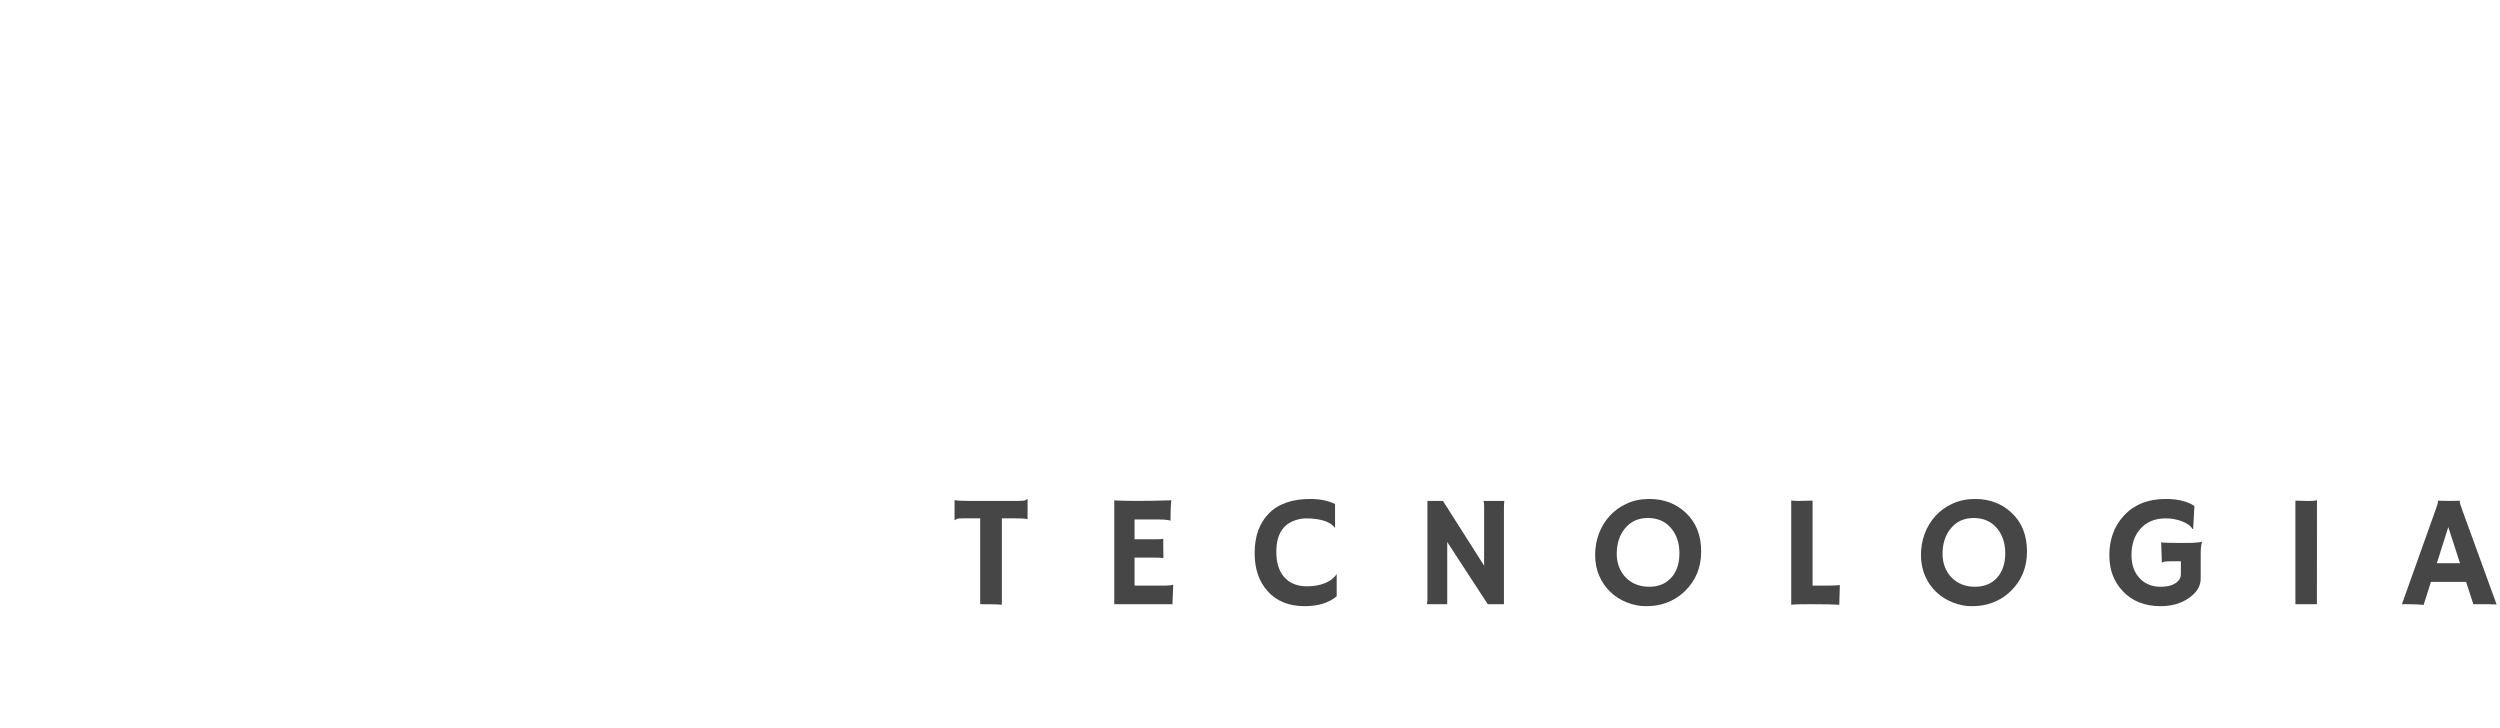
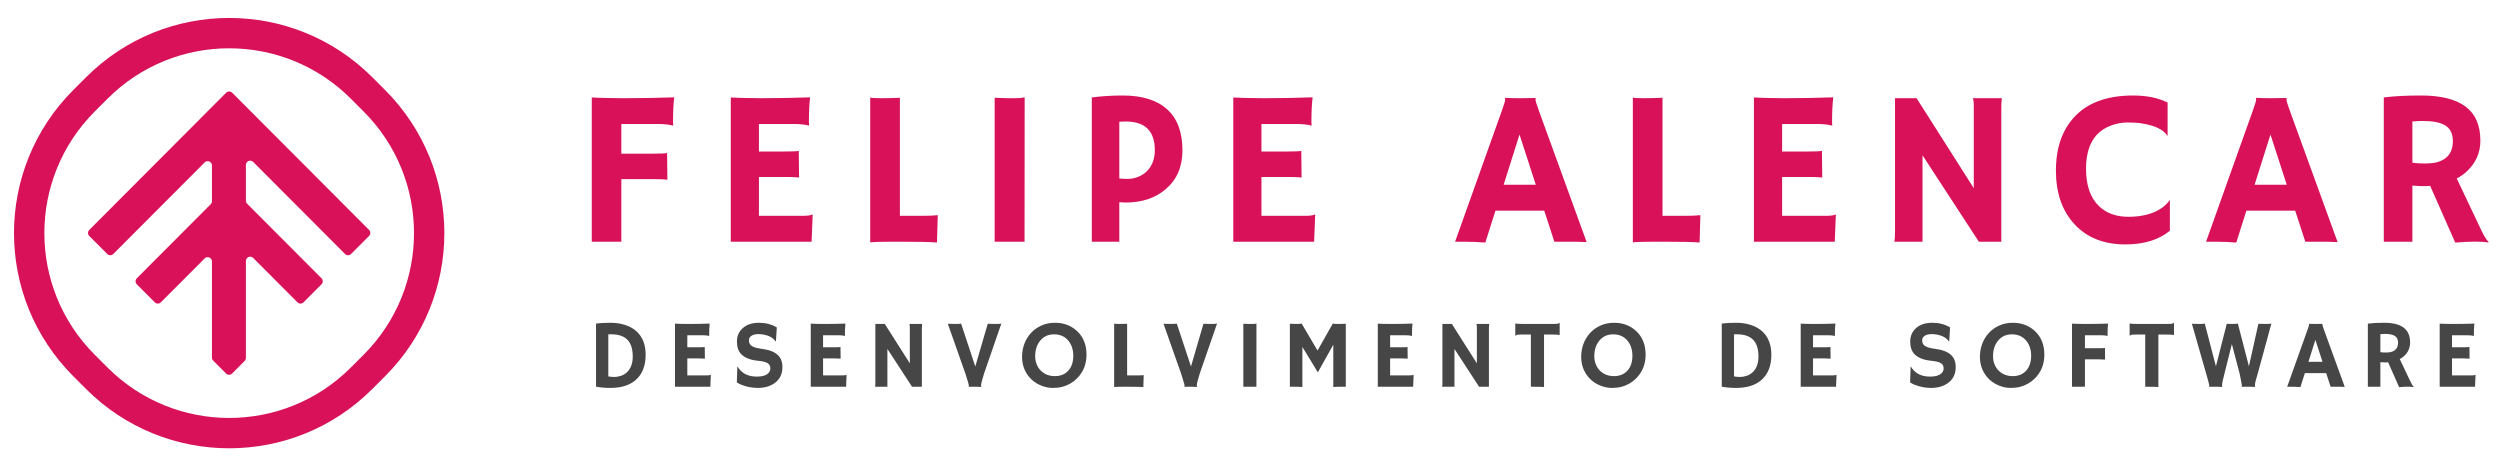
- <svg xmlns="http://www.w3.org/2000/svg" width="220" height="64" viewBox="0 0 220 64" fill="none">
-   <mask id="mask0_76_38" style="mask-type:alpha" maskUnits="userSpaceOnUse" x="0" y="0" width="64" height="64">
-     <rect width="64" height="63.858" fill="inheritColor" />
+ <svg xmlns="http://www.w3.org/2000/svg" width="362" height="67" viewBox="0 0 362 67" fill="none">
+   <mask id="mask0_327_61" style="mask-type:alpha" maskUnits="userSpaceOnUse" x="0" y="0" width="66" height="67">
+     <rect y="0.573" width="66" height="65.853" fill="#D81159" />
  </mask>
-   <g mask="url(#mask0_76_38)">
-     <path fill-rule="evenodd" clip-rule="evenodd" d="M15.103 13.3L13.302 15.1C3.871 24.532 3.871 39.823 13.302 49.255L15.103 51.055C24.534 60.487 39.826 60.487 49.257 51.055L51.058 49.255C60.489 39.823 60.489 24.532 51.058 15.1L49.257 13.3C39.826 3.868 24.534 3.868 15.103 13.3ZM10.288 12.087C-0.807 23.183 -0.807 41.172 10.288 52.268L12.089 54.069C23.185 65.165 41.175 65.165 52.271 54.069L54.071 52.268C65.167 41.172 65.167 23.183 54.071 12.087L52.271 10.286C41.175 -0.81 23.185 -0.81 12.089 10.286L10.288 12.087Z" fill="inheritColor" />
+   <g mask="url(#mask0_327_61)">
+     <path fill-rule="evenodd" clip-rule="evenodd" d="M15.575 14.289L13.718 16.145C3.992 25.872 3.992 41.641 13.718 51.367L15.575 53.224C25.301 62.95 41.07 62.95 50.797 53.224L52.653 51.367C62.38 41.641 62.38 25.872 52.653 16.145L50.797 14.289C41.07 4.562 25.301 4.562 15.575 14.289ZM10.61 13.037C-0.833 24.48 -0.833 43.032 10.61 54.475L12.467 56.332C23.91 67.774 42.462 67.774 53.904 56.332L55.761 54.475C67.204 43.032 67.204 24.48 55.761 13.037L53.904 11.181C42.462 -0.262 23.91 -0.262 12.467 11.181L10.61 13.037Z" fill="#D81159" />
  </g>
-   <path d="M51.82 32.577L49.294 35.109C49.06 35.343 48.681 35.343 48.447 35.109L35.551 22.182C35.174 21.804 34.528 22.072 34.528 22.606V27.63C34.528 27.789 34.592 27.941 34.704 28.053L45.143 38.517C45.377 38.752 45.377 39.131 45.143 39.365L42.617 41.897C42.383 42.132 42.004 42.132 41.77 41.897L35.551 35.663C35.174 35.285 34.528 35.553 34.528 36.087V49.7C34.528 49.858 34.465 50.011 34.353 50.123L32.59 51.891C32.356 52.125 31.977 52.125 31.743 51.891L29.934 50.078C29.822 49.966 29.759 49.813 29.759 49.654L29.759 36.155C29.759 35.621 29.114 35.353 28.737 35.731L22.585 41.897C22.351 42.132 21.972 42.132 21.738 41.897L19.212 39.365C18.978 39.131 18.978 38.752 19.212 38.517L29.584 28.121C29.696 28.009 29.759 27.857 29.759 27.698V22.674C29.759 22.139 29.114 21.872 28.737 22.25L15.908 35.109C15.674 35.343 15.295 35.343 15.061 35.109L12.535 32.577C12.301 32.342 12.301 31.963 12.535 31.729L31.754 12.465C31.988 12.23 32.367 12.23 32.601 12.465L51.82 31.729C52.054 31.963 52.054 32.342 51.82 32.577Z" fill="inheritColor" />
-   <path d="M95.347 23.188C94.847 23.135 94.201 23.109 93.409 23.109H88.675V32.172H84.394V11.281C84.675 11.302 84.998 11.318 85.362 11.328L86.519 11.359C87.31 11.38 88.133 11.391 88.987 11.391C91.55 11.391 93.998 11.349 96.331 11.266C96.216 12.182 96.159 13.406 96.159 14.938C96.159 15.104 96.17 15.229 96.19 15.312L96.159 15.359C95.607 15.203 94.836 15.125 93.847 15.125H88.675V19.422H93.237C94.383 19.422 95.071 19.391 95.3 19.328L95.347 23.188Z" fill="inheritColor" />
-   <path d="M114.975 28.422C115.621 28.422 116.069 28.359 116.319 28.234L116.382 28.25L116.225 32.172H104.522V11.281C104.804 11.302 105.116 11.318 105.46 11.328L106.554 11.359C107.283 11.38 108.074 11.391 108.929 11.391C111.314 11.391 113.673 11.349 116.007 11.266C115.892 12.182 115.835 13.406 115.835 14.938C115.835 15.104 115.845 15.229 115.866 15.312L115.835 15.359C115.293 15.203 114.522 15.125 113.522 15.125H108.6V19.109H112.304C113.449 19.109 114.137 19.078 114.366 19.016L114.413 22.875C113.913 22.823 113.267 22.797 112.475 22.797H108.6V28.422H114.975Z" fill="inheritColor" />
-   <path d="M134.026 11C135.974 11 137.635 11.338 139.01 12.016V16.797L138.979 16.828C138.396 15.932 137.167 15.338 135.292 15.047C134.74 14.953 134.042 14.906 133.198 14.906C132.354 14.906 131.526 15.068 130.714 15.391C129.901 15.703 129.234 16.151 128.714 16.734C127.703 17.87 127.198 19.49 127.198 21.594C127.198 24.042 127.839 25.865 129.12 27.062C130.182 28.062 131.589 28.562 133.339 28.562C135.318 28.562 136.922 28.141 138.151 27.297C138.599 26.995 138.979 26.62 139.292 26.172L139.339 26.203V30.578C137.745 31.901 135.599 32.562 132.901 32.562C129.724 32.562 127.234 31.552 125.432 29.531C123.703 27.604 122.839 25.052 122.839 21.875C122.839 18.51 123.786 15.859 125.682 13.922C127.599 11.974 130.38 11 134.026 11Z" fill="inheritColor" />
-   <path d="M148.952 32.297C148.056 32.214 147.009 32.172 145.811 32.172H144.577L151.374 13.125C151.676 12.271 151.827 11.776 151.827 11.641C151.827 11.495 151.821 11.406 151.811 11.375L151.827 11.344C152.504 11.375 153.223 11.391 153.983 11.391C154.608 11.391 155.358 11.38 156.233 11.359L156.249 11.391C156.228 11.432 156.217 11.49 156.217 11.562C156.217 11.76 156.374 12.287 156.686 13.141L163.624 32.219C163.415 32.208 163.17 32.203 162.889 32.203C162.889 32.203 162.618 32.193 162.077 32.172C161.816 32.172 161.582 32.172 161.374 32.172H158.952L157.483 27.672H150.42L148.952 32.297ZM156.264 23.922L153.905 16.656L151.608 23.922H156.264Z" fill="inheritColor" />
-   <path d="M182.862 12.547L182.565 17.141L182.455 17.172C181.685 16.016 180.372 15.266 178.518 14.922C177.935 14.807 177.372 14.75 176.83 14.75C176.299 14.75 175.841 14.797 175.455 14.891C175.08 14.984 174.758 15.12 174.487 15.297C173.914 15.672 173.627 16.162 173.627 16.766C173.627 17.557 173.877 18.151 174.377 18.547C175.002 19.026 176.039 19.365 177.487 19.562C178.935 19.75 180.096 20.01 180.971 20.344C181.846 20.677 182.565 21.099 183.127 21.609C184.19 22.568 184.721 23.922 184.721 25.672C184.721 27.963 183.856 29.729 182.127 30.969C180.648 32.031 178.784 32.562 176.534 32.562C174.721 32.562 172.929 32.219 171.159 31.531C170.575 31.302 170.065 31.037 169.627 30.734L169.799 25.516L169.862 25.469C171.153 27.698 173.273 28.812 176.221 28.812C178.315 28.812 179.7 28.307 180.377 27.297C180.606 26.953 180.721 26.573 180.721 26.156C180.721 25.729 180.653 25.38 180.518 25.109C180.383 24.828 180.159 24.588 179.846 24.391C179.242 23.995 178.226 23.729 176.799 23.594C175.372 23.458 174.205 23.203 173.299 22.828C172.393 22.453 171.669 21.99 171.127 21.438C170.148 20.438 169.659 19.042 169.659 17.25C169.659 15.396 170.31 13.896 171.612 12.75C172.935 11.583 174.716 11 176.955 11C179.205 11 181.174 11.516 182.862 12.547Z" fill="inheritColor" />
-   <path d="M200.631 32.266C200.131 32.203 198.845 32.172 196.772 32.172H196.272V14.891H193.178C192.261 14.891 191.72 14.938 191.553 15.031C191.386 15.125 191.256 15.208 191.162 15.281L191.115 15.266V11.266L191.162 11.219C191.506 11.333 192.433 11.391 193.944 11.391H203.74C204.657 11.391 205.199 11.344 205.365 11.25C205.532 11.156 205.662 11.073 205.756 11L205.803 11.016V15.016L205.756 15.062C205.412 14.948 204.485 14.891 202.975 14.891H200.631V32.266Z" fill="inheritColor" />
-   <path d="M213.807 11.328C214.848 11.37 215.479 11.391 215.697 11.391H216.822C217.374 11.391 217.817 11.349 218.15 11.266L218.135 32.172H213.807V11.328Z" fill="inheritColor" />
-   <path d="M88.163 53.213C87.944 53.185 87.382 53.172 86.475 53.172H86.256V45.611H84.902C84.501 45.611 84.264 45.632 84.191 45.673C84.118 45.714 84.061 45.75 84.02 45.782L84 45.775V44.025L84.02 44.005C84.171 44.055 84.576 44.08 85.237 44.08H89.523C89.924 44.08 90.162 44.06 90.234 44.019C90.307 43.977 90.364 43.941 90.405 43.909L90.426 43.916V45.666L90.405 45.687C90.255 45.636 89.849 45.611 89.189 45.611H88.163V53.213Z" fill="#090909" fill-opacity="0.75" />
-   <path d="M102.629 51.531C102.911 51.531 103.107 51.504 103.217 51.449L103.244 51.456L103.176 53.172H98.055V44.032C98.179 44.041 98.315 44.048 98.466 44.053L98.944 44.066C99.263 44.075 99.609 44.08 99.983 44.08C101.027 44.08 102.059 44.062 103.08 44.025C103.03 44.426 103.005 44.962 103.005 45.632C103.005 45.705 103.009 45.759 103.018 45.796L103.005 45.816C102.768 45.748 102.431 45.714 101.993 45.714H99.84V47.457H101.46C101.961 47.457 102.262 47.443 102.362 47.416L102.383 49.105C102.164 49.082 101.881 49.07 101.535 49.07H99.84V51.531H102.629Z" fill="#090909" fill-opacity="0.75" />
-   <path d="M115.303 43.909C116.156 43.909 116.882 44.057 117.484 44.353V46.445L117.47 46.459C117.215 46.067 116.677 45.807 115.857 45.68C115.616 45.639 115.31 45.618 114.941 45.618C114.572 45.618 114.21 45.689 113.854 45.83C113.499 45.967 113.207 46.163 112.979 46.418C112.537 46.915 112.316 47.623 112.316 48.544C112.316 49.615 112.596 50.412 113.157 50.937C113.622 51.374 114.237 51.593 115.003 51.593C115.869 51.593 116.57 51.408 117.108 51.039C117.304 50.907 117.47 50.743 117.607 50.547L117.628 50.56V52.475C116.93 53.053 115.992 53.343 114.811 53.343C113.421 53.343 112.332 52.901 111.544 52.017C110.787 51.173 110.409 50.057 110.409 48.667C110.409 47.195 110.824 46.035 111.653 45.188C112.492 44.335 113.708 43.909 115.303 43.909Z" fill="#090909" fill-opacity="0.75" />
-   <path d="M125.572 53.172C125.599 53.017 125.613 52.848 125.613 52.666V44.08H126.98L130.603 49.781V44.545C130.603 44.294 130.58 44.139 130.535 44.08H132.38C132.358 44.262 132.346 44.463 132.346 44.682V53.172H130.924L127.356 47.696V53.172H125.572Z" fill="#090909" fill-opacity="0.75" />
-   <path d="M141.712 52.092C141.298 51.695 140.969 51.219 140.728 50.663C140.491 50.107 140.372 49.499 140.372 48.838C140.372 48.172 140.484 47.544 140.707 46.951C140.931 46.359 141.25 45.837 141.664 45.386C142.079 44.935 142.58 44.577 143.168 44.312C143.756 44.044 144.415 43.909 145.144 43.909C146.402 43.909 147.461 44.306 148.323 45.099C149.243 45.946 149.703 47.09 149.703 48.53C149.703 49.925 149.23 51.085 148.282 52.01C147.698 52.579 147.003 52.971 146.197 53.185C145.8 53.29 145.335 53.343 144.802 53.343C144.273 53.343 143.729 53.233 143.168 53.015C142.612 52.796 142.127 52.488 141.712 52.092ZM142.273 48.742C142.273 49.166 142.343 49.556 142.485 49.911C142.626 50.267 142.822 50.572 143.073 50.827C143.606 51.365 144.292 51.634 145.13 51.634C145.928 51.634 146.568 51.376 147.051 50.861C147.543 50.328 147.789 49.601 147.789 48.681C147.789 47.815 147.555 47.092 147.085 46.514C146.579 45.894 145.887 45.584 145.007 45.584C144.155 45.584 143.478 45.898 142.977 46.527C142.508 47.115 142.273 47.853 142.273 48.742Z" fill="#090909" fill-opacity="0.75" />
-   <path d="M158.96 53.172C158.29 53.172 157.846 53.185 157.627 53.213V44.039C157.737 44.066 157.962 44.08 158.304 44.08C158.65 44.08 159.051 44.071 159.507 44.053V51.531H160.922C161.332 51.531 161.66 51.518 161.906 51.49C161.875 52.557 161.859 53.11 161.859 53.151V53.22C161.412 53.188 160.662 53.172 159.61 53.172H158.96Z" fill="#090909" fill-opacity="0.75" />
-   <path d="M170.384 52.092C169.969 51.695 169.641 51.219 169.399 50.663C169.162 50.107 169.044 49.499 169.044 48.838C169.044 48.172 169.156 47.544 169.379 46.951C169.602 46.359 169.921 45.837 170.336 45.386C170.751 44.935 171.252 44.577 171.84 44.312C172.428 44.044 173.086 43.909 173.815 43.909C175.073 43.909 176.133 44.306 176.994 45.099C177.915 45.946 178.375 47.09 178.375 48.53C178.375 49.925 177.901 51.085 176.953 52.01C176.37 52.579 175.675 52.971 174.868 53.185C174.472 53.29 174.007 53.343 173.474 53.343C172.945 53.343 172.4 53.233 171.84 53.015C171.284 52.796 170.799 52.488 170.384 52.092ZM170.944 48.742C170.944 49.166 171.015 49.556 171.156 49.911C171.298 50.267 171.494 50.572 171.744 50.827C172.277 51.365 172.963 51.634 173.802 51.634C174.599 51.634 175.24 51.376 175.723 50.861C176.215 50.328 176.461 49.601 176.461 48.681C176.461 47.815 176.226 47.092 175.757 46.514C175.251 45.894 174.558 45.584 173.679 45.584C172.827 45.584 172.15 45.898 171.648 46.527C171.179 47.115 170.944 47.853 170.944 48.742Z" fill="#090909" fill-opacity="0.75" />
-   <path d="M193.791 47.69C193.704 47.844 193.661 48.216 193.661 48.804V50.923C193.661 51.565 193.328 52.124 192.663 52.598C191.975 53.094 191.132 53.343 190.134 53.343C188.748 53.343 187.643 52.908 186.818 52.037C186.021 51.208 185.622 50.15 185.622 48.865C185.622 47.498 186.028 46.359 186.839 45.447C187.746 44.422 188.994 43.909 190.585 43.909C191.647 43.909 192.488 44.114 193.107 44.524L192.998 46.541L192.943 46.555C192.784 46.277 192.469 46.049 192 45.871C191.553 45.703 191.084 45.618 190.592 45.618C190.104 45.618 189.676 45.696 189.307 45.851C188.942 46.005 188.632 46.227 188.377 46.514C187.839 47.102 187.57 47.879 187.57 48.845C187.57 49.688 187.807 50.365 188.281 50.875C188.755 51.381 189.366 51.634 190.113 51.634C190.938 51.634 191.494 51.42 191.781 50.991C191.872 50.855 191.918 50.7 191.918 50.526V49.392H191.036C190.562 49.392 190.305 49.433 190.264 49.515L190.243 49.508L190.182 47.724C190.309 47.76 190.826 47.778 191.733 47.778H192.54C193.041 47.778 193.451 47.744 193.77 47.676L193.791 47.69Z" fill="#090909" fill-opacity="0.75" />
-   <path d="M201.995 44.053C202.451 44.071 202.726 44.08 202.822 44.08H203.314C203.556 44.08 203.749 44.062 203.895 44.025L203.888 53.172H201.995V44.053Z" fill="#090909" fill-opacity="0.75" />
-   <path d="M213.282 53.227C212.89 53.19 212.432 53.172 211.908 53.172H211.368L214.341 44.839C214.474 44.465 214.54 44.249 214.54 44.19C214.54 44.126 214.537 44.087 214.533 44.073L214.54 44.06C214.836 44.073 215.15 44.08 215.483 44.08C215.756 44.08 216.085 44.075 216.467 44.066L216.474 44.08C216.465 44.098 216.461 44.123 216.461 44.155C216.461 44.242 216.529 44.472 216.666 44.846L219.701 53.192C219.61 53.188 219.503 53.185 219.379 53.185C219.379 53.185 219.261 53.181 219.024 53.172C218.91 53.172 218.808 53.172 218.716 53.172H217.657L217.014 51.203H213.924L213.282 53.227ZM216.481 49.562L215.449 46.384L214.444 49.562H216.481Z" fill="#090909" fill-opacity="0.75" />
+   <path d="M53.44 34.168L50.835 36.779C50.594 37.021 50.202 37.021 49.961 36.779L36.662 23.448C36.273 23.058 35.607 23.334 35.607 23.885V29.066C35.607 29.23 35.672 29.387 35.788 29.503L46.554 40.294C46.795 40.536 46.795 40.927 46.554 41.168L43.949 43.779C43.708 44.021 43.316 44.021 43.075 43.779L36.662 37.351C36.273 36.961 35.607 37.237 35.607 37.788V51.826C35.607 51.99 35.542 52.147 35.427 52.263L33.608 54.086C33.367 54.328 32.976 54.328 32.735 54.086L30.87 52.216C30.754 52.1 30.689 51.943 30.689 51.779L30.689 37.858C30.689 37.307 30.024 37.031 29.635 37.421L23.291 43.779C23.05 44.021 22.659 44.021 22.417 43.779L19.812 41.168C19.572 40.927 19.572 40.536 19.812 40.294L30.508 29.573C30.624 29.457 30.689 29.3 30.689 29.136V23.956C30.689 23.404 30.024 23.128 29.635 23.518L16.405 36.779C16.164 37.021 15.773 37.021 15.532 36.779L12.927 34.168C12.686 33.926 12.686 33.535 12.927 33.294L32.746 13.427C32.987 13.185 33.379 13.185 33.62 13.427L53.44 33.294C53.681 33.535 53.681 33.926 53.44 34.168Z" fill="#D81159" />
+   <path d="M96.641 26.016C96.141 25.964 95.495 25.938 94.703 25.938H89.969V35H85.688V14.11C85.969 14.13 86.292 14.146 86.656 14.156L87.812 14.188C88.604 14.209 89.427 14.219 90.281 14.219C92.844 14.219 95.292 14.177 97.625 14.094C97.51 15.011 97.453 16.235 97.453 17.766C97.453 17.933 97.463 18.058 97.484 18.141L97.453 18.188C96.901 18.032 96.13 17.953 95.141 17.953H89.969V22.25H94.531C95.677 22.25 96.365 22.219 96.594 22.157L96.641 26.016ZM116.269 31.25C116.915 31.25 117.363 31.188 117.613 31.063L117.676 31.078L117.519 35H105.816V14.11C106.097 14.13 106.41 14.146 106.754 14.156L107.847 14.188C108.577 14.209 109.368 14.219 110.222 14.219C112.608 14.219 114.967 14.177 117.301 14.094C117.186 15.011 117.129 16.235 117.129 17.766C117.129 17.933 117.139 18.058 117.16 18.141L117.129 18.188C116.587 18.032 115.816 17.953 114.816 17.953H109.894V21.938H113.597C114.743 21.938 115.431 21.907 115.66 21.844L115.707 25.703C115.207 25.651 114.561 25.625 113.769 25.625H109.894V31.25H116.269ZM129.054 35C127.523 35 126.507 35.032 126.007 35.094V14.125C126.257 14.188 126.773 14.219 127.554 14.219C128.346 14.219 129.263 14.198 130.304 14.156V31.25H133.539C134.476 31.25 135.226 31.219 135.789 31.157C135.716 33.594 135.679 34.86 135.679 34.953V35.11C134.659 35.037 132.945 35 130.539 35H129.054ZM144.027 14.156C145.069 14.198 145.699 14.219 145.917 14.219H147.042C147.595 14.219 148.037 14.177 148.371 14.094L148.355 35H144.027V14.156ZM158.093 14.11C159.541 13.922 161.025 13.828 162.546 13.828C165.38 13.828 167.531 14.495 168.999 15.828C170.479 17.151 171.218 19.136 171.218 21.782C171.218 24.146 170.411 26.016 168.796 27.391C167.286 28.683 165.343 29.328 162.968 29.328C162.697 29.328 162.4 29.313 162.077 29.282V35H158.093V14.11ZM163.015 17.594C162.702 17.594 162.39 17.604 162.077 17.625V25.844C162.411 25.886 162.817 25.907 163.296 25.907C163.775 25.907 164.275 25.808 164.796 25.61C165.317 25.401 165.755 25.115 166.109 24.75C166.848 23.99 167.218 22.99 167.218 21.75C167.218 18.979 165.817 17.594 163.015 17.594ZM189.034 31.25C189.68 31.25 190.128 31.188 190.378 31.063L190.441 31.078L190.284 35H178.581V14.11C178.863 14.13 179.175 14.146 179.519 14.156L180.613 14.188C181.342 14.209 182.133 14.219 182.988 14.219C185.373 14.219 187.732 14.177 190.066 14.094C189.951 15.011 189.894 16.235 189.894 17.766C189.894 17.933 189.904 18.058 189.925 18.141L189.894 18.188C189.352 18.032 188.581 17.953 187.581 17.953H182.659V21.938H186.363C187.508 21.938 188.196 21.907 188.425 21.844L188.472 25.703C187.972 25.651 187.326 25.625 186.534 25.625H182.659V31.25H189.034ZM215.073 35.125C214.177 35.042 213.13 35 211.932 35H210.698L217.495 15.953C217.797 15.099 217.948 14.604 217.948 14.469C217.948 14.323 217.943 14.235 217.932 14.203L217.948 14.172C218.625 14.203 219.344 14.219 220.104 14.219C220.729 14.219 221.479 14.209 222.354 14.188L222.37 14.219C222.349 14.261 222.339 14.318 222.339 14.391C222.339 14.589 222.495 15.115 222.807 15.969L229.745 35.047C229.537 35.037 229.292 35.032 229.011 35.032C229.011 35.032 228.74 35.021 228.198 35C227.938 35 227.703 35 227.495 35H225.073L223.604 30.5H216.542L215.073 35.125ZM222.386 26.75L220.026 19.485L217.729 26.75H222.386ZM239.483 35C237.952 35 236.936 35.032 236.436 35.094V14.125C236.686 14.188 237.202 14.219 237.983 14.219C238.775 14.219 239.691 14.198 240.733 14.156V31.25H243.967C244.905 31.25 245.655 31.219 246.217 31.157C246.145 33.594 246.108 34.86 246.108 34.953V35.11C245.087 35.037 243.374 35 240.967 35H239.483ZM264.424 31.25C265.07 31.25 265.518 31.188 265.768 31.063L265.831 31.078L265.674 35H253.971V14.11C254.253 14.13 254.565 14.146 254.909 14.156L256.003 14.188C256.732 14.209 257.523 14.219 258.378 14.219C260.763 14.219 263.122 14.177 265.456 14.094C265.341 15.011 265.284 16.235 265.284 17.766C265.284 17.933 265.294 18.058 265.315 18.141L265.284 18.188C264.742 18.032 263.971 17.953 262.971 17.953H258.049V21.938H261.753C262.898 21.938 263.586 21.907 263.815 21.844L263.862 25.703C263.362 25.651 262.716 25.625 261.924 25.625H258.049V31.25H264.424ZM274.303 35C274.366 34.646 274.397 34.261 274.397 33.844V14.219H277.522L285.803 27.25V15.281C285.803 14.709 285.751 14.354 285.647 14.219H289.866C289.814 14.636 289.788 15.094 289.788 15.594V35H286.538L278.381 22.485V35H274.303ZM308.885 13.828C310.833 13.828 312.494 14.167 313.869 14.844V19.625L313.838 19.657C313.255 18.761 312.026 18.167 310.151 17.875C309.599 17.782 308.901 17.735 308.057 17.735C307.213 17.735 306.385 17.896 305.572 18.219C304.76 18.532 304.093 18.979 303.572 19.563C302.562 20.698 302.057 22.318 302.057 24.422C302.057 26.87 302.697 28.693 303.979 29.891C305.041 30.891 306.447 31.391 308.197 31.391C310.177 31.391 311.781 30.969 313.01 30.125C313.458 29.823 313.838 29.448 314.151 29L314.197 29.032V33.407C312.604 34.729 310.458 35.391 307.76 35.391C304.583 35.391 302.093 34.38 300.291 32.36C298.562 30.433 297.697 27.881 297.697 24.703C297.697 21.339 298.645 18.688 300.541 16.75C302.458 14.802 305.239 13.828 308.885 13.828ZM323.811 35.125C322.915 35.042 321.868 35 320.67 35H319.436L326.232 15.953C326.535 15.099 326.686 14.604 326.686 14.469C326.686 14.323 326.68 14.235 326.67 14.203L326.686 14.172C327.363 14.203 328.081 14.219 328.842 14.219C329.467 14.219 330.217 14.209 331.092 14.188L331.107 14.219C331.087 14.261 331.076 14.318 331.076 14.391C331.076 14.589 331.232 15.115 331.545 15.969L338.482 35.047C338.274 35.037 338.029 35.032 337.748 35.032C337.748 35.032 337.477 35.021 336.936 35C336.675 35 336.441 35 336.232 35H333.811L332.342 30.5H325.279L323.811 35.125ZM331.123 26.75L328.764 19.485L326.467 26.75H331.123ZM351.892 26.922C351.58 26.943 351.247 26.953 350.892 26.953C350.538 26.953 350.012 26.927 349.314 26.875V35H345.174V14.11C346.632 13.922 348.424 13.828 350.549 13.828C353.445 13.828 355.601 14.365 357.017 15.438C358.445 16.5 359.158 18.146 359.158 20.375C359.158 22.104 358.507 23.584 357.205 24.813C356.778 25.209 356.288 25.552 355.736 25.844L358.924 32.563C359.549 33.948 360.028 34.771 360.361 35.032L360.283 35.11C359.273 34.943 357.684 34.948 355.517 35.125L351.892 26.922ZM350.846 17.516C350.314 17.516 349.804 17.542 349.314 17.594V23.563C349.825 23.636 350.424 23.672 351.111 23.672C351.799 23.672 352.377 23.615 352.846 23.5C353.314 23.375 353.721 23.188 354.064 22.938C354.804 22.386 355.174 21.558 355.174 20.453C355.174 19.349 354.788 18.573 354.017 18.125C353.299 17.719 352.241 17.516 350.846 17.516Z" fill="#D81159" />
+   <path d="M88.391 56.171C87.652 56.171 86.957 56.112 86.306 55.993V46.847C86.907 46.774 87.605 46.737 88.397 46.737C89.195 46.737 89.915 46.847 90.558 47.066C91.205 47.28 91.745 47.587 92.178 47.989C93.053 48.791 93.49 49.914 93.49 51.359C93.49 52.977 93.003 54.205 92.027 55.043C91.152 55.795 89.94 56.171 88.391 56.171ZM88.083 54.503C88.379 54.558 88.675 54.585 88.972 54.585C89.268 54.585 89.587 54.528 89.929 54.414C90.27 54.296 90.567 54.114 90.817 53.867C91.355 53.348 91.624 52.591 91.624 51.598C91.624 49.966 91.029 48.964 89.84 48.59C89.448 48.467 88.995 48.406 88.48 48.406H88.295C88.227 48.406 88.156 48.408 88.083 48.412V54.503ZM102.313 54.36C102.596 54.36 102.792 54.332 102.901 54.278L102.928 54.284L102.86 56H97.74V46.861C97.863 46.87 98 46.877 98.15 46.881L98.629 46.895C98.948 46.904 99.294 46.908 99.668 46.908C100.711 46.908 101.744 46.89 102.764 46.854C102.714 47.255 102.689 47.79 102.689 48.46C102.689 48.533 102.694 48.588 102.703 48.624L102.689 48.645C102.452 48.576 102.115 48.542 101.677 48.542H99.524V50.285H101.144C101.646 50.285 101.946 50.272 102.047 50.244L102.067 51.933C101.848 51.91 101.566 51.899 101.219 51.899H99.524V54.36H102.313ZM112.483 47.414L112.353 49.424L112.305 49.438C111.968 48.932 111.394 48.604 110.583 48.453C110.327 48.403 110.081 48.378 109.844 48.378C109.612 48.378 109.411 48.399 109.243 48.44C109.079 48.481 108.937 48.54 108.819 48.617C108.568 48.782 108.443 48.996 108.443 49.26C108.443 49.606 108.552 49.866 108.771 50.039C109.044 50.249 109.498 50.397 110.131 50.484C110.765 50.566 111.273 50.68 111.656 50.825C112.039 50.971 112.353 51.156 112.599 51.379C113.064 51.798 113.296 52.391 113.296 53.157C113.296 54.159 112.918 54.932 112.162 55.474C111.515 55.939 110.699 56.171 109.714 56.171C108.921 56.171 108.138 56.021 107.363 55.72C107.108 55.62 106.884 55.504 106.693 55.371L106.768 53.088L106.795 53.068C107.361 54.043 108.288 54.531 109.578 54.531C110.494 54.531 111.1 54.309 111.396 53.867C111.496 53.717 111.546 53.551 111.546 53.368C111.546 53.182 111.517 53.029 111.458 52.91C111.398 52.787 111.3 52.682 111.164 52.596C110.899 52.423 110.455 52.307 109.831 52.247C109.206 52.188 108.696 52.076 108.299 51.912C107.903 51.748 107.586 51.545 107.349 51.304C106.921 50.867 106.707 50.256 106.707 49.472C106.707 48.661 106.991 48.005 107.561 47.503C108.14 46.993 108.919 46.737 109.899 46.737C110.883 46.737 111.745 46.963 112.483 47.414ZM121.969 54.36C122.252 54.36 122.448 54.332 122.557 54.278L122.584 54.284L122.516 56H117.396V46.861C117.519 46.87 117.656 46.877 117.806 46.881L118.284 46.895C118.603 46.904 118.95 46.908 119.324 46.908C120.367 46.908 121.399 46.89 122.42 46.854C122.37 47.255 122.345 47.79 122.345 48.46C122.345 48.533 122.35 48.588 122.359 48.624L122.345 48.645C122.108 48.576 121.771 48.542 121.333 48.542H119.18V50.285H120.8C121.301 50.285 121.602 50.272 121.702 50.244L121.723 51.933C121.504 51.91 121.222 51.899 120.875 51.899H119.18V54.36H121.969ZM126.711 56C126.738 55.845 126.752 55.677 126.752 55.494V46.908H128.119L131.742 52.61V47.373C131.742 47.123 131.719 46.968 131.674 46.908H133.52C133.497 47.091 133.485 47.291 133.485 47.51V56H132.064L128.495 50.525V56H126.711ZM142.076 56.028C141.93 56.009 141.691 56 141.358 56H140.606C140.483 56 140.372 56.005 140.271 56.014L140.264 56C140.283 55.968 140.292 55.932 140.292 55.891C140.292 55.85 140.287 55.807 140.278 55.761C140.274 55.715 140.255 55.633 140.223 55.515C140.192 55.396 140.141 55.225 140.073 55.002L139.786 54.086L137.243 46.881C137.526 46.899 137.886 46.908 138.323 46.908C138.761 46.908 139.041 46.89 139.164 46.854L141.221 53.068L143.026 46.881C143.3 46.899 143.637 46.908 144.038 46.908C144.585 46.908 144.904 46.89 144.995 46.854L142.5 54.066C142.5 54.066 142.42 54.332 142.261 54.865C142.128 55.321 142.062 55.617 142.062 55.754C142.062 55.886 142.071 55.971 142.09 56.007L142.076 56.028ZM149.334 54.92C148.919 54.524 148.591 54.047 148.349 53.492C148.112 52.935 147.994 52.327 147.994 51.666C147.994 51.001 148.105 50.372 148.329 49.779C148.552 49.187 148.871 48.665 149.286 48.214C149.7 47.763 150.202 47.405 150.79 47.141C151.377 46.872 152.036 46.737 152.765 46.737C154.023 46.737 155.083 47.134 155.944 47.927C156.864 48.775 157.325 49.919 157.325 51.359C157.325 52.753 156.851 53.913 155.903 54.838C155.32 55.408 154.625 55.8 153.818 56.014C153.421 56.119 152.957 56.171 152.423 56.171C151.895 56.171 151.35 56.062 150.79 55.843C150.234 55.624 149.748 55.317 149.334 54.92ZM149.894 51.571C149.894 51.994 149.965 52.384 150.106 52.739C150.247 53.095 150.443 53.4 150.694 53.656C151.227 54.193 151.913 54.462 152.752 54.462C153.549 54.462 154.189 54.205 154.672 53.69C155.165 53.157 155.411 52.43 155.411 51.509C155.411 50.643 155.176 49.921 154.707 49.342C154.201 48.722 153.508 48.412 152.628 48.412C151.776 48.412 151.1 48.727 150.598 49.356C150.129 49.944 149.894 50.682 149.894 51.571ZM162.661 56C161.992 56 161.547 56.014 161.328 56.041V46.867C161.438 46.895 161.663 46.908 162.005 46.908C162.352 46.908 162.753 46.899 163.208 46.881V54.36H164.623C165.034 54.36 165.362 54.346 165.608 54.319C165.576 55.385 165.56 55.939 165.56 55.98V56.048C165.113 56.016 164.364 56 163.311 56H162.661ZM173.31 56.028C173.164 56.009 172.925 56 172.592 56H171.84C171.717 56 171.605 56.005 171.505 56.014L171.498 56C171.516 55.968 171.525 55.932 171.525 55.891C171.525 55.85 171.521 55.807 171.512 55.761C171.507 55.715 171.489 55.633 171.457 55.515C171.425 55.396 171.375 55.225 171.307 55.002L171.02 54.086L168.477 46.881C168.759 46.899 169.119 46.908 169.557 46.908C169.994 46.908 170.274 46.89 170.398 46.854L172.455 53.068L174.26 46.881C174.533 46.899 174.871 46.908 175.272 46.908C175.818 46.908 176.137 46.89 176.229 46.854L173.733 54.066C173.733 54.066 173.654 54.332 173.494 54.865C173.362 55.321 173.296 55.617 173.296 55.754C173.296 55.886 173.305 55.971 173.323 56.007L173.31 56.028ZM180.034 46.881C180.49 46.899 180.765 46.908 180.861 46.908H181.353C181.595 46.908 181.789 46.89 181.934 46.854L181.928 56H180.034V46.881ZM188.584 56.041C188.365 56.014 187.943 56 187.319 56H186.772V46.881C187.064 46.899 187.385 46.908 187.736 46.908C188.087 46.908 188.335 46.89 188.481 46.854L190.778 50.757L192.986 46.854C193.132 46.89 193.41 46.908 193.82 46.908C194.23 46.908 194.581 46.899 194.873 46.881V56H194.326C193.701 56 193.28 56.014 193.061 56.041V49.916L190.826 53.915L188.584 50.237V56.041ZM204.078 54.36C204.361 54.36 204.557 54.332 204.666 54.278L204.694 54.284L204.625 56H199.505V46.861C199.628 46.87 199.765 46.877 199.915 46.881L200.394 46.895C200.713 46.904 201.059 46.908 201.433 46.908C202.477 46.908 203.509 46.89 204.53 46.854C204.48 47.255 204.454 47.79 204.454 48.46C204.454 48.533 204.459 48.588 204.468 48.624L204.454 48.645C204.217 48.576 203.88 48.542 203.443 48.542H201.289V50.285H202.91C203.411 50.285 203.712 50.272 203.812 50.244L203.832 51.933C203.614 51.91 203.331 51.899 202.985 51.899H201.289V54.36H204.078ZM208.82 56C208.848 55.845 208.861 55.677 208.861 55.494V46.908H210.229L213.852 52.61V47.373C213.852 47.123 213.829 46.968 213.783 46.908H215.629C215.606 47.091 215.595 47.291 215.595 47.51V56H214.173L210.605 50.525V56H208.82ZM223.577 56.041C223.358 56.014 222.795 56 221.889 56H221.67V48.44H220.316C219.915 48.44 219.678 48.46 219.605 48.501C219.532 48.542 219.475 48.579 219.434 48.611L219.414 48.604V46.854L219.434 46.833C219.585 46.883 219.99 46.908 220.651 46.908H224.937C225.338 46.908 225.575 46.888 225.648 46.847C225.721 46.806 225.778 46.769 225.819 46.737L225.84 46.744V48.494L225.819 48.515C225.669 48.465 225.263 48.44 224.602 48.44H223.577V56.041ZM230.295 54.92C229.88 54.524 229.552 54.047 229.31 53.492C229.073 52.935 228.955 52.327 228.955 51.666C228.955 51.001 229.066 50.372 229.29 49.779C229.513 49.187 229.832 48.665 230.247 48.214C230.661 47.763 231.163 47.405 231.751 47.141C232.339 46.872 232.997 46.737 233.726 46.737C234.984 46.737 236.044 47.134 236.905 47.927C237.825 48.775 238.286 49.919 238.286 51.359C238.286 52.753 237.812 53.913 236.864 54.838C236.281 55.408 235.586 55.8 234.779 56.014C234.382 56.119 233.918 56.171 233.384 56.171C232.856 56.171 232.311 56.062 231.751 55.843C231.195 55.624 230.709 55.317 230.295 54.92ZM230.855 51.571C230.855 51.994 230.926 52.384 231.067 52.739C231.208 53.095 231.404 53.4 231.655 53.656C232.188 54.193 232.874 54.462 233.713 54.462C234.51 54.462 235.15 54.205 235.633 53.69C236.126 53.157 236.372 52.43 236.372 51.509C236.372 50.643 236.137 49.921 235.668 49.342C235.162 48.722 234.469 48.412 233.589 48.412C232.737 48.412 232.061 48.727 231.559 49.356C231.09 49.944 230.855 50.682 230.855 51.571ZM251.393 56.171C250.654 56.171 249.959 56.112 249.308 55.993V46.847C249.909 46.774 250.607 46.737 251.4 46.737C252.197 46.737 252.917 46.847 253.56 47.066C254.207 47.28 254.747 47.587 255.18 47.989C256.055 48.791 256.492 49.914 256.492 51.359C256.492 52.977 256.005 54.205 255.029 55.043C254.154 55.795 252.942 56.171 251.393 56.171ZM251.085 54.503C251.381 54.558 251.678 54.585 251.974 54.585C252.27 54.585 252.589 54.528 252.931 54.414C253.273 54.296 253.569 54.114 253.819 53.867C254.357 53.348 254.626 52.591 254.626 51.598C254.626 49.966 254.031 48.964 252.842 48.59C252.45 48.467 251.997 48.406 251.482 48.406H251.297C251.229 48.406 251.158 48.408 251.085 48.412V54.503ZM265.315 54.36C265.598 54.36 265.794 54.332 265.903 54.278L265.931 54.284L265.862 56H260.742V46.861C260.865 46.87 261.002 46.877 261.152 46.881L261.631 46.895C261.95 46.904 262.296 46.908 262.67 46.908C263.713 46.908 264.746 46.89 265.767 46.854C265.716 47.255 265.691 47.79 265.691 48.46C265.691 48.533 265.696 48.588 265.705 48.624L265.691 48.645C265.454 48.576 265.117 48.542 264.68 48.542H262.526V50.285H264.146C264.648 50.285 264.948 50.272 265.049 50.244L265.069 51.933C264.851 51.91 264.568 51.899 264.222 51.899H262.526V54.36H265.315ZM282.373 47.414L282.244 49.424L282.196 49.438C281.859 48.932 281.284 48.604 280.473 48.453C280.218 48.403 279.972 48.378 279.735 48.378C279.502 48.378 279.302 48.399 279.133 48.44C278.969 48.481 278.828 48.54 278.709 48.617C278.459 48.782 278.333 48.996 278.333 49.26C278.333 49.606 278.443 49.866 278.662 50.039C278.935 50.249 279.388 50.397 280.022 50.484C280.655 50.566 281.164 50.68 281.546 50.825C281.929 50.971 282.244 51.156 282.49 51.379C282.955 51.798 283.187 52.391 283.187 53.157C283.187 54.159 282.809 54.932 282.052 55.474C281.405 55.939 280.589 56.171 279.605 56.171C278.812 56.171 278.028 56.021 277.253 55.72C276.998 55.62 276.775 55.504 276.583 55.371L276.659 53.088L276.686 53.068C277.251 54.043 278.178 54.531 279.468 54.531C280.384 54.531 280.99 54.309 281.287 53.867C281.387 53.717 281.437 53.551 281.437 53.368C281.437 53.182 281.407 53.029 281.348 52.91C281.289 52.787 281.191 52.682 281.054 52.596C280.79 52.423 280.345 52.307 279.721 52.247C279.097 52.188 278.586 52.076 278.19 51.912C277.793 51.748 277.477 51.545 277.24 51.304C276.811 50.867 276.597 50.256 276.597 49.472C276.597 48.661 276.882 48.005 277.452 47.503C278.03 46.993 278.81 46.737 279.789 46.737C280.774 46.737 281.635 46.963 282.373 47.414ZM288.031 54.92C287.617 54.524 287.289 54.047 287.047 53.492C286.81 52.935 286.692 52.327 286.692 51.666C286.692 51.001 286.803 50.372 287.027 49.779C287.25 49.187 287.569 48.665 287.984 48.214C288.398 47.763 288.9 47.405 289.488 47.141C290.075 46.872 290.734 46.737 291.463 46.737C292.721 46.737 293.78 47.134 294.642 47.927C295.562 48.775 296.023 49.919 296.023 51.359C296.023 52.753 295.549 53.913 294.601 54.838C294.017 55.408 293.322 55.8 292.516 56.014C292.119 56.119 291.654 56.171 291.121 56.171C290.593 56.171 290.048 56.062 289.488 55.843C288.932 55.624 288.446 55.317 288.031 54.92ZM288.592 51.571C288.592 51.994 288.663 52.384 288.804 52.739C288.945 53.095 289.141 53.4 289.392 53.656C289.925 54.193 290.611 54.462 291.449 54.462C292.247 54.462 292.887 54.205 293.37 53.69C293.863 53.157 294.109 52.43 294.109 51.509C294.109 50.643 293.874 49.921 293.404 49.342C292.899 48.722 292.206 48.412 291.326 48.412C290.474 48.412 289.797 48.727 289.296 49.356C288.827 49.944 288.592 50.682 288.592 51.571ZM304.818 52.07C304.6 52.047 304.317 52.035 303.971 52.035H301.899V56H300.026V46.861C300.149 46.87 300.291 46.877 300.45 46.881L300.956 46.895C301.302 46.904 301.662 46.908 302.036 46.908C303.157 46.908 304.228 46.89 305.249 46.854C305.199 47.255 305.174 47.79 305.174 48.46C305.174 48.533 305.178 48.588 305.187 48.624L305.174 48.645C304.932 48.576 304.595 48.542 304.162 48.542H301.899V50.422H303.895C304.397 50.422 304.698 50.408 304.798 50.381L304.818 52.07ZM312.534 56.041C312.315 56.014 311.752 56 310.845 56H310.627V48.44H309.273C308.872 48.44 308.635 48.46 308.562 48.501C308.489 48.542 308.432 48.579 308.391 48.611L308.371 48.604V46.854L308.391 46.833C308.542 46.883 308.947 46.908 309.608 46.908H313.894C314.295 46.908 314.532 46.888 314.605 46.847C314.678 46.806 314.735 46.769 314.776 46.737L314.797 46.744V48.494L314.776 48.515C314.626 48.465 314.22 48.44 313.559 48.44H312.534V56.041ZM321.76 56.028C321.624 56.009 321.391 56 321.063 56H320.27C320.115 56 319.987 56.005 319.887 56.014L319.88 56C319.899 55.968 319.908 55.932 319.908 55.891C319.908 55.85 319.903 55.807 319.894 55.761C319.889 55.715 319.871 55.633 319.839 55.515C319.812 55.396 319.769 55.225 319.709 55.002L317.385 46.881C317.677 46.899 318.03 46.908 318.445 46.908C318.86 46.908 319.128 46.89 319.251 46.854L320.865 53.04L322.437 46.881C322.505 46.886 322.567 46.89 322.622 46.895H322.772C322.922 46.904 323.111 46.908 323.339 46.908C323.567 46.908 323.802 46.89 324.043 46.854L325.643 53.04L327.017 46.881C327.291 46.899 327.648 46.908 328.09 46.908C328.532 46.908 328.801 46.89 328.897 46.854L326.928 54.066C326.678 54.895 326.545 55.387 326.532 55.542C326.518 55.697 326.511 55.804 326.511 55.864C326.511 55.923 326.52 55.971 326.539 56.007L326.525 56.028C326.379 56.009 326.149 56 325.834 56C325.561 56 325.313 56 325.089 56C324.866 56 324.704 56.005 324.604 56.014L324.597 56C324.615 55.968 324.624 55.932 324.624 55.891C324.624 55.85 324.622 55.809 324.618 55.768C324.613 55.727 324.599 55.649 324.577 55.535C324.558 55.417 324.527 55.244 324.481 55.016L324.296 54.086L323.175 49.827L322.109 54.066C321.89 54.936 321.776 55.437 321.767 55.57C321.749 55.82 321.751 55.966 321.774 56.007L321.76 56.028ZM333.099 56.055C332.707 56.019 332.249 56 331.725 56H331.185L334.158 47.667C334.291 47.294 334.357 47.077 334.357 47.018C334.357 46.954 334.354 46.915 334.35 46.902L334.357 46.888C334.653 46.902 334.967 46.908 335.3 46.908C335.573 46.908 335.902 46.904 336.284 46.895L336.291 46.908C336.282 46.927 336.278 46.952 336.278 46.984C336.278 47.07 336.346 47.3 336.483 47.674L339.518 56.021C339.427 56.016 339.32 56.014 339.197 56.014C339.197 56.014 339.078 56.009 338.841 56C338.727 56 338.625 56 338.533 56H337.474L336.831 54.032H333.741L333.099 56.055ZM336.298 52.391L335.266 49.212L334.261 52.391H336.298ZM345.805 52.466C345.668 52.475 345.522 52.48 345.367 52.48C345.212 52.48 344.982 52.468 344.677 52.446V56H342.865V46.861C343.503 46.779 344.287 46.737 345.217 46.737C346.484 46.737 347.427 46.972 348.047 47.442C348.671 47.907 348.983 48.627 348.983 49.602C348.983 50.358 348.699 51.005 348.129 51.543C347.942 51.716 347.728 51.867 347.486 51.994L348.881 54.934C349.154 55.54 349.364 55.9 349.51 56.014L349.476 56.048C349.034 55.975 348.339 55.977 347.391 56.055L345.805 52.466ZM345.347 48.351C345.114 48.351 344.891 48.362 344.677 48.385V50.996C344.9 51.028 345.162 51.044 345.463 51.044C345.764 51.044 346.017 51.019 346.222 50.969C346.427 50.914 346.604 50.832 346.755 50.723C347.078 50.481 347.24 50.119 347.24 49.636C347.24 49.153 347.072 48.813 346.734 48.617C346.42 48.44 345.957 48.351 345.347 48.351ZM357.841 54.36C358.123 54.36 358.319 54.332 358.428 54.278L358.456 54.284L358.387 56H353.267V46.861C353.39 46.87 353.527 46.877 353.677 46.881L354.156 46.895C354.475 46.904 354.821 46.908 355.195 46.908C356.239 46.908 357.271 46.89 358.292 46.854C358.242 47.255 358.217 47.79 358.217 48.46C358.217 48.533 358.221 48.588 358.23 48.624L358.217 48.645C357.98 48.576 357.642 48.542 357.205 48.542H355.052V50.285H356.672C357.173 50.285 357.474 50.272 357.574 50.244L357.594 51.933C357.376 51.91 357.093 51.899 356.747 51.899H355.052V54.36H357.841Z" fill="#090909" fill-opacity="0.75" />
</svg>
